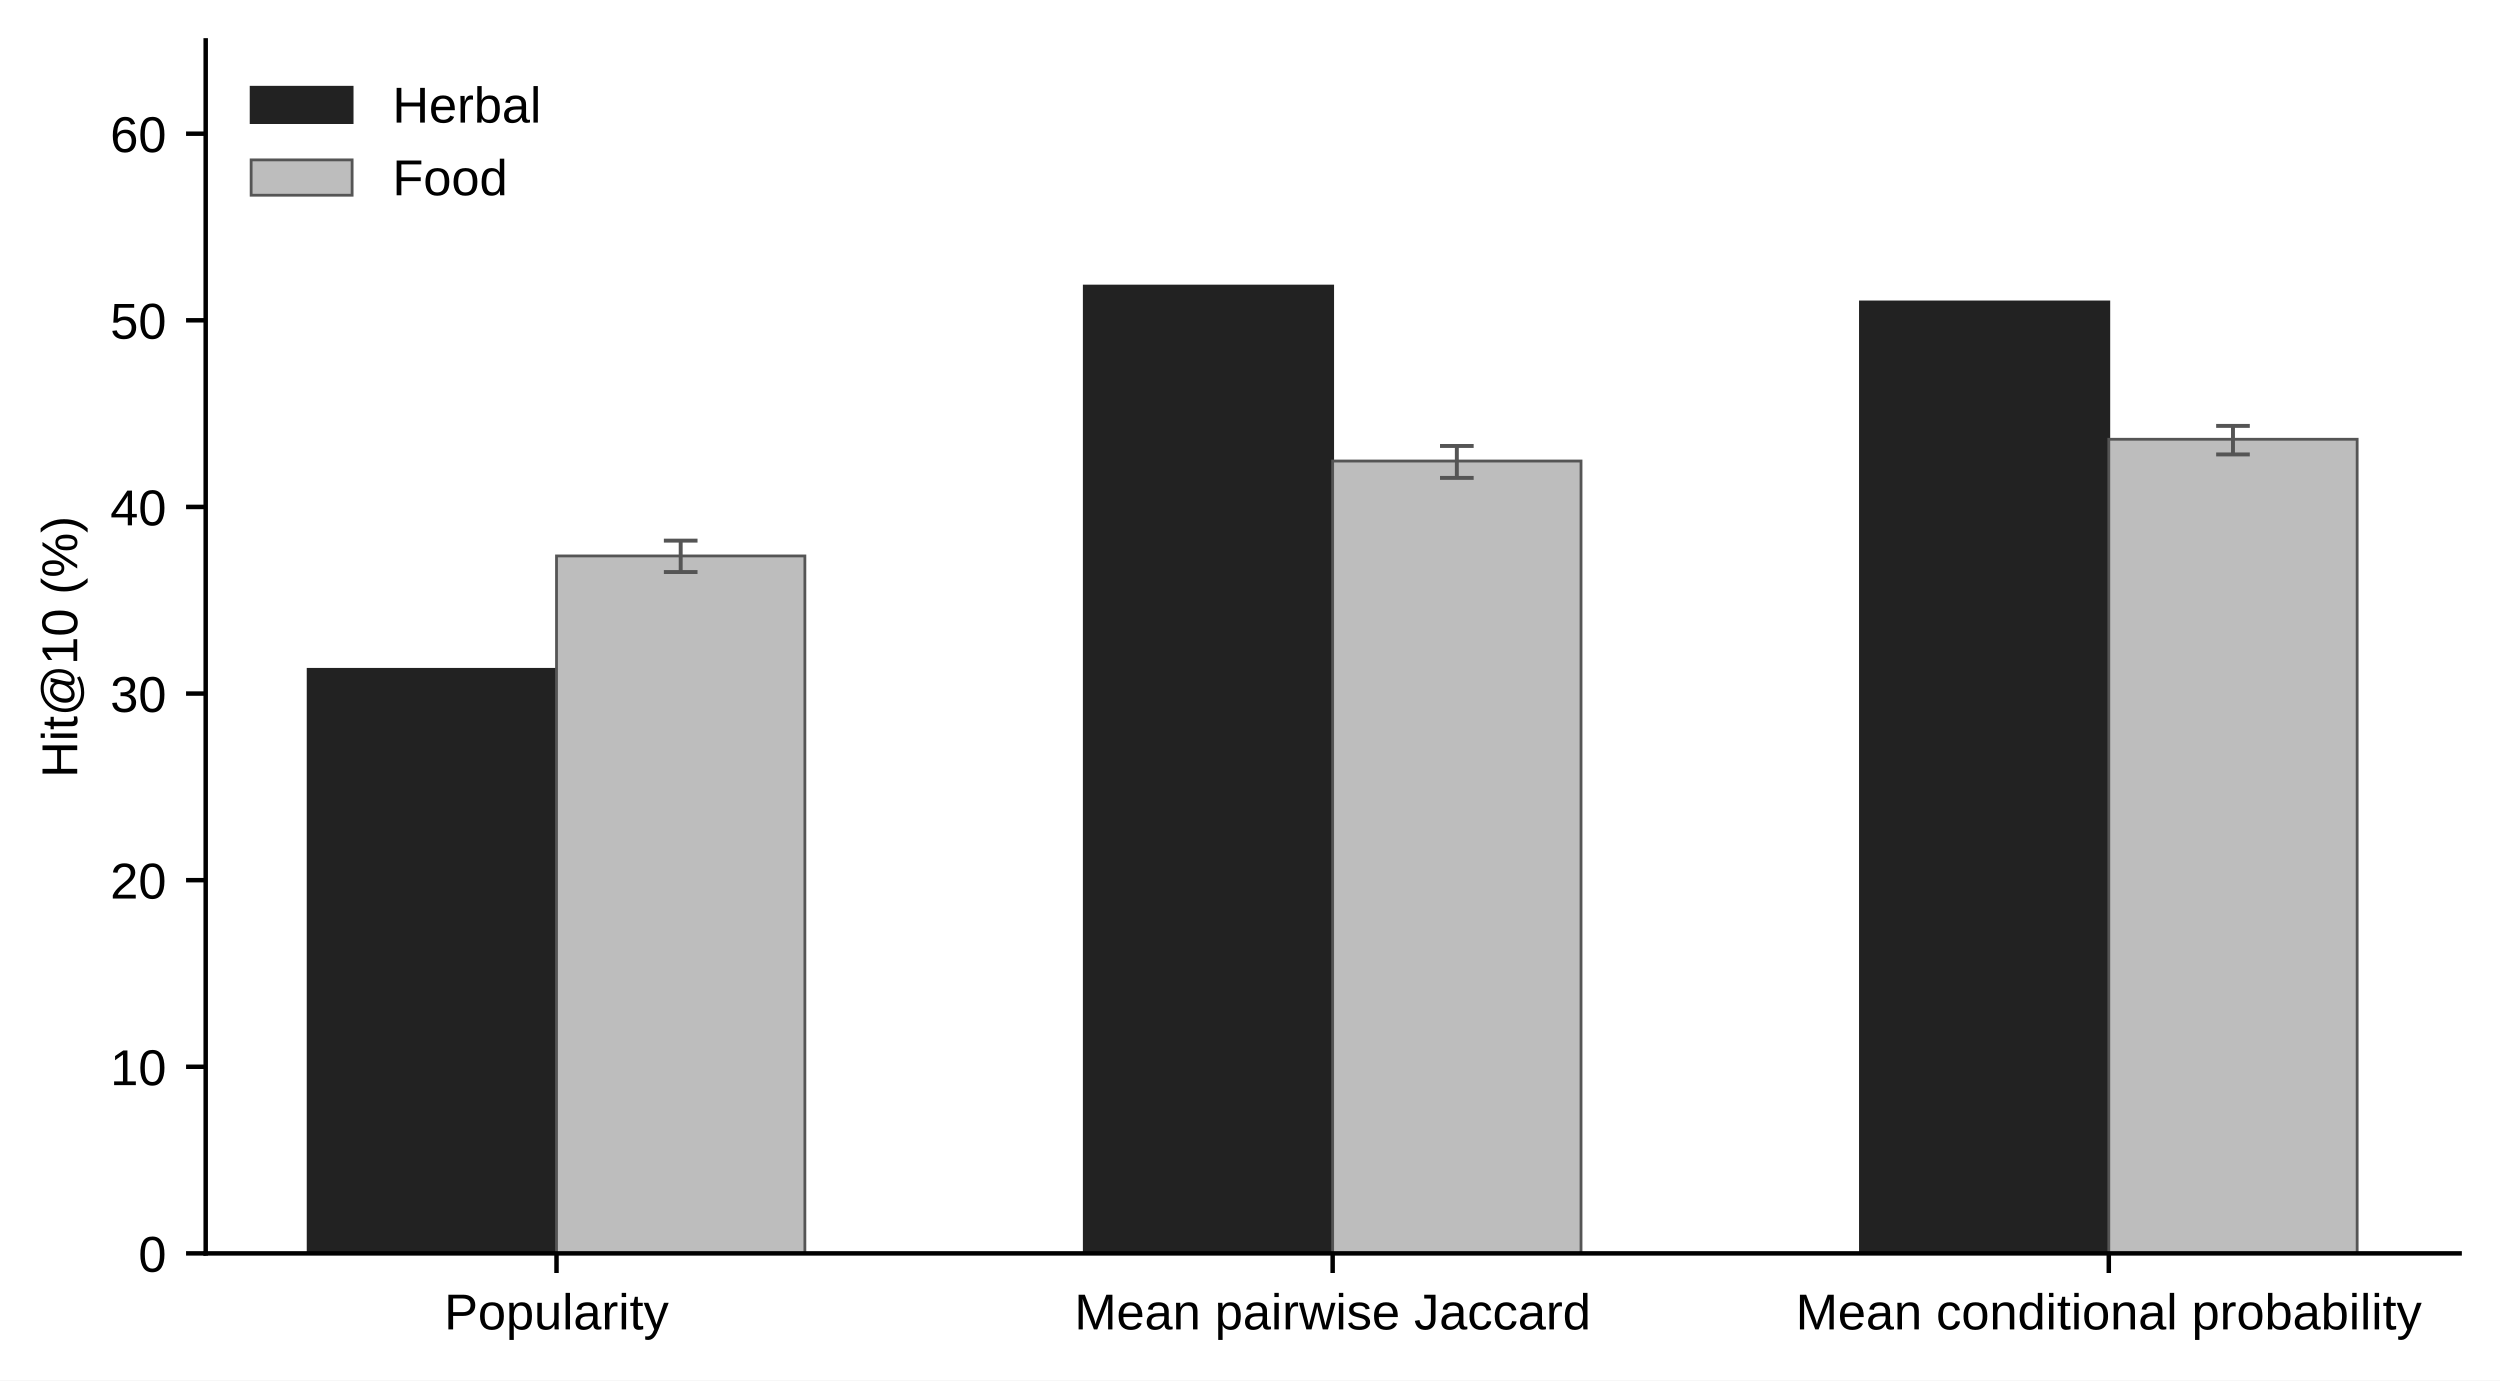
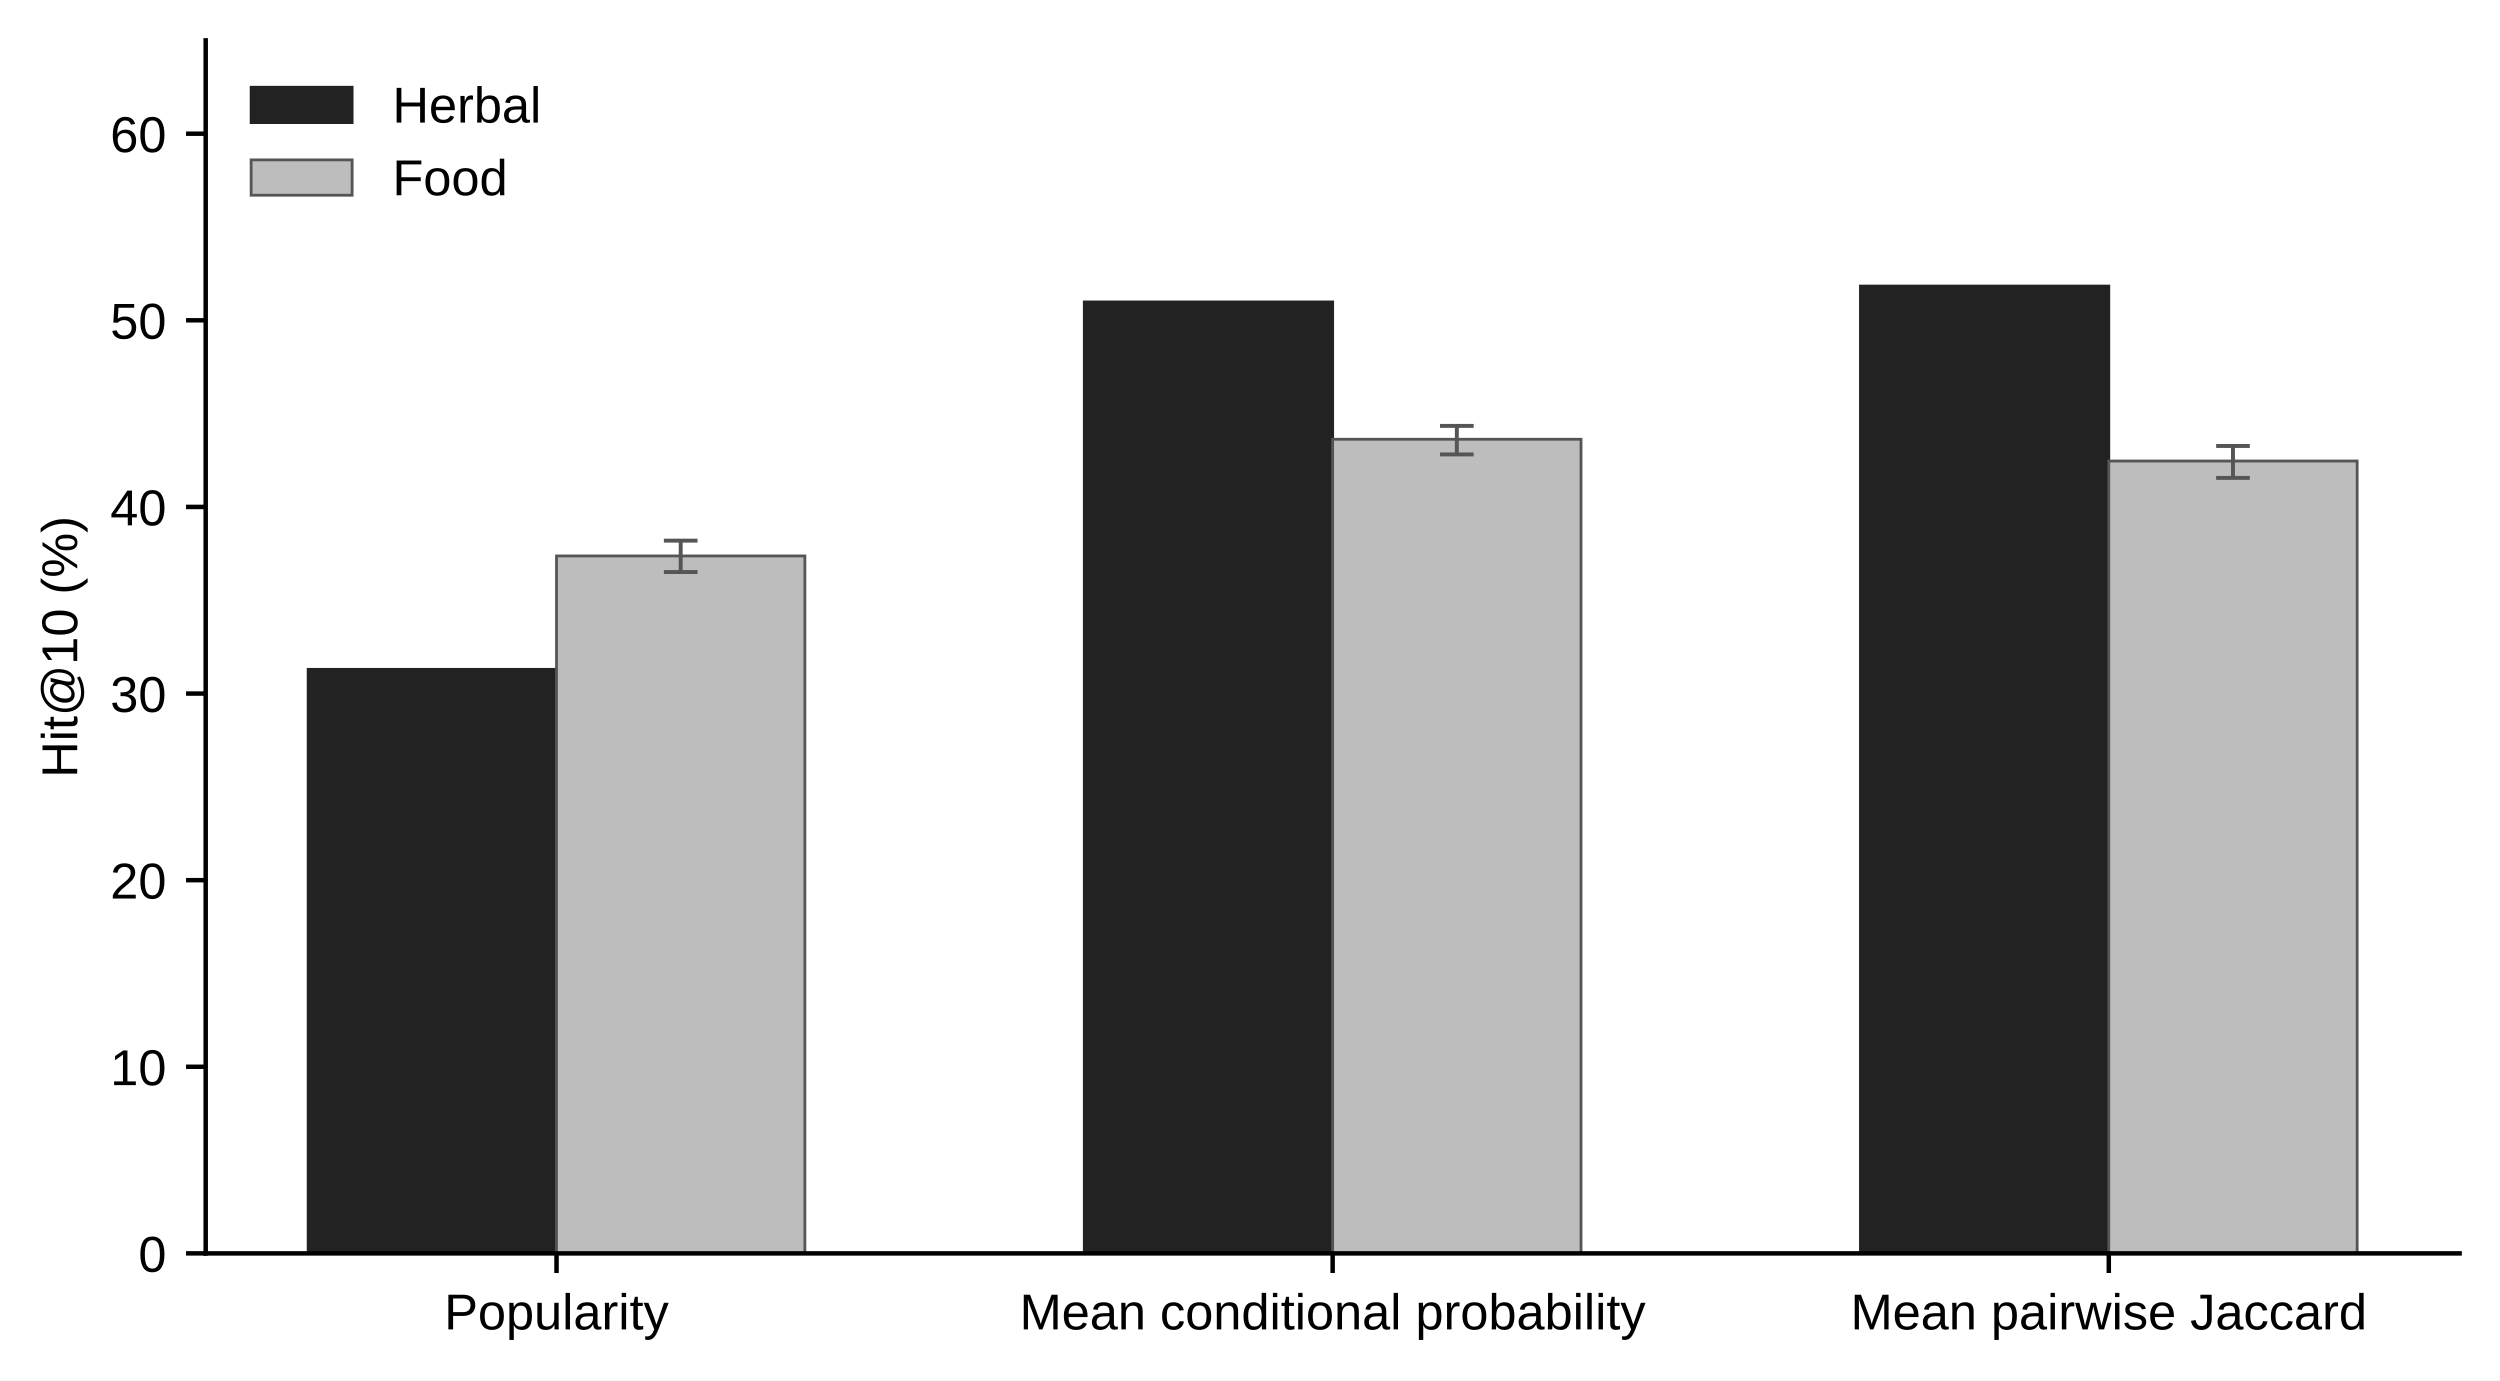
<svg xmlns="http://www.w3.org/2000/svg" xmlns:xlink="http://www.w3.org/1999/xlink" width="445.625pt" height="246.062pt" viewBox="0 0 445.625 246.062" version="1.1">
  <defs>
    <style type="text/css">*{stroke-linejoin: round; stroke-linecap: butt}</style>
  </defs>
  <g id="figure_1">
    <g id="patch_1">
      <path d="M 0 246.062 L 445.625 246.062 L 445.625 0 L 0 0 z " style="fill: #ffffff" />
    </g>
    <g id="axes_1">
      <g id="patch_2">
        <path d="M 36.665 223.416 L 438.425 223.416 L 438.425 7.2 L 36.665 7.2 z " style="fill: #ffffff" />
      </g>
      <g id="patch_3">
        <path d="M 54.927 223.416 L 99.198 223.416 L 99.198 119.305 L 54.927 119.305 z " clip-path="url(#p680ab09332)" style="fill: #222222; stroke: #222222; stroke-width: 0.5; stroke-linejoin: miter" />
      </g>
      <g id="patch_4">
-         <path d="M 193.274 223.416 L 237.545 223.416 L 237.545 50.99 L 193.274 50.99 z " clip-path="url(#p680ab09332)" style="fill: #222222; stroke: #222222; stroke-width: 0.5; stroke-linejoin: miter" />
+         <path d="M 193.274 223.416 L 237.545 223.416 L 237.545 53.825 L 193.274 53.825 z " clip-path="url(#p680ab09332)" style="fill: #222222; stroke: #222222; stroke-width: 0.5; stroke-linejoin: miter" />
      </g>
      <g id="patch_5">
-         <path d="M 331.622 223.416 L 375.893 223.416 L 375.893 53.825 L 331.622 53.825 z " clip-path="url(#p680ab09332)" style="fill: #222222; stroke: #222222; stroke-width: 0.5; stroke-linejoin: miter" />
+         <path d="M 331.622 223.416 L 375.893 223.416 L 375.893 50.99 L 331.622 50.99 z " clip-path="url(#p680ab09332)" style="fill: #222222; stroke: #222222; stroke-width: 0.5; stroke-linejoin: miter" />
      </g>
      <g id="patch_6">
        <path d="M 99.198 223.416 L 143.469 223.416 L 143.469 99.093 L 99.198 99.093 z " clip-path="url(#p680ab09332)" style="fill: #bdbdbd; stroke: #555555; stroke-width: 0.5; stroke-linejoin: miter" />
      </g>
      <g id="patch_7">
-         <path d="M 237.545 223.416 L 281.817 223.416 L 281.817 82.179 L 237.545 82.179 z " clip-path="url(#p680ab09332)" style="fill: #bdbdbd; stroke: #555555; stroke-width: 0.5; stroke-linejoin: miter" />
+         <path d="M 237.545 223.416 L 281.817 223.416 L 281.817 78.304 L 237.545 78.304 z " clip-path="url(#p680ab09332)" style="fill: #bdbdbd; stroke: #555555; stroke-width: 0.5; stroke-linejoin: miter" />
      </g>
      <g id="patch_8">
-         <path d="M 375.893 223.416 L 420.164 223.416 L 420.164 78.304 L 375.893 78.304 z " clip-path="url(#p680ab09332)" style="fill: #bdbdbd; stroke: #555555; stroke-width: 0.5; stroke-linejoin: miter" />
+         <path d="M 375.893 223.416 L 420.164 223.416 L 420.164 82.179 L 375.893 82.179 z " clip-path="url(#p680ab09332)" style="fill: #bdbdbd; stroke: #555555; stroke-width: 0.5; stroke-linejoin: miter" />
      </g>
      <g id="matplotlib.axis_1">
        <g id="xtick_1">
          <g id="line2d_1">
            <defs>
              <path id="mbc4b600197" d="M 0 0 L 0 3.5 " style="stroke: #000000; stroke-width: 0.8" />
            </defs>
            <g>
              <use xlink:href="#mbc4b600197" x="99.198" y="223.416" style="stroke: #000000; stroke-width: 0.8" />
            </g>
          </g>
          <g id="text_1">
            <text style="font-size: 9px; font-family: 'Arial', 'Helvetica', 'DejaVu Sans', sans-serif; text-anchor: middle" x="99.198" y="236.968" transform="rotate(-0 99.19836 236.9682)">Popularity</text>
          </g>
        </g>
        <g id="xtick_2">
          <g id="line2d_2">
            <g>
              <use xlink:href="#mbc4b600197" x="237.545" y="223.416" style="stroke: #000000; stroke-width: 0.8" />
            </g>
          </g>
          <g id="text_2">
-             <text style="font-size: 9px; font-family: 'Arial', 'Helvetica', 'DejaVu Sans', sans-serif; text-anchor: middle" x="237.545" y="236.968" transform="rotate(-0 237.5455 236.9682)">Mean pairwise Jaccard</text>
+             <text style="font-size: 9px; font-family: 'Arial', 'Helvetica', 'DejaVu Sans', sans-serif; text-anchor: middle" x="237.545" y="236.968" transform="rotate(-0 237.5455 236.9682)">Mean conditional probability</text>
          </g>
        </g>
        <g id="xtick_3">
          <g id="line2d_3">
            <g>
              <use xlink:href="#mbc4b600197" x="375.893" y="223.416" style="stroke: #000000; stroke-width: 0.8" />
            </g>
          </g>
          <g id="text_3">
-             <text style="font-size: 9px; font-family: 'Arial', 'Helvetica', 'DejaVu Sans', sans-serif; text-anchor: middle" x="375.893" y="236.968" transform="rotate(-0 375.8926 236.9682)">Mean conditional probability</text>
+             <text style="font-size: 9px; font-family: 'Arial', 'Helvetica', 'DejaVu Sans', sans-serif; text-anchor: middle" x="375.893" y="236.968" transform="rotate(-0 375.8926 236.9682)">Mean pairwise Jaccard</text>
          </g>
        </g>
      </g>
      <g id="matplotlib.axis_2">
        <g id="ytick_1">
          <g id="line2d_4">
            <defs>
              <path id="m62ca417565" d="M 0 0 L -3.5 0 " style="stroke: #000000; stroke-width: 0.8" />
            </defs>
            <g>
              <use xlink:href="#m62ca417565" x="36.665" y="223.416" style="stroke: #000000; stroke-width: 0.8" />
            </g>
          </g>
          <g id="text_4">
            <text style="font-size: 9px; font-family: 'Arial', 'Helvetica', 'DejaVu Sans', sans-serif; text-anchor: end" x="29.665" y="226.692" transform="rotate(-0 29.66547 226.6921)">0</text>
          </g>
        </g>
        <g id="ytick_2">
          <g id="line2d_5">
            <g>
              <use xlink:href="#m62ca417565" x="36.665" y="190.152" style="stroke: #000000; stroke-width: 0.8" />
            </g>
          </g>
          <g id="text_5">
            <text style="font-size: 9px; font-family: 'Arial', 'Helvetica', 'DejaVu Sans', sans-serif; text-anchor: end" x="29.665" y="193.428" transform="rotate(-0 29.66547 193.4281)">10</text>
          </g>
        </g>
        <g id="ytick_3">
          <g id="line2d_6">
            <g>
              <use xlink:href="#m62ca417565" x="36.665" y="156.888" style="stroke: #000000; stroke-width: 0.8" />
            </g>
          </g>
          <g id="text_6">
            <text style="font-size: 9px; font-family: 'Arial', 'Helvetica', 'DejaVu Sans', sans-serif; text-anchor: end" x="29.665" y="160.164" transform="rotate(-0 29.66547 160.1641)">20</text>
          </g>
        </g>
        <g id="ytick_4">
          <g id="line2d_7">
            <g>
              <use xlink:href="#m62ca417565" x="36.665" y="123.624" style="stroke: #000000; stroke-width: 0.8" />
            </g>
          </g>
          <g id="text_7">
            <text style="font-size: 9px; font-family: 'Arial', 'Helvetica', 'DejaVu Sans', sans-serif; text-anchor: end" x="29.665" y="126.9" transform="rotate(-0 29.66547 126.9001)">30</text>
          </g>
        </g>
        <g id="ytick_5">
          <g id="line2d_8">
            <g>
              <use xlink:href="#m62ca417565" x="36.665" y="90.36" style="stroke: #000000; stroke-width: 0.8" />
            </g>
          </g>
          <g id="text_8">
            <text style="font-size: 9px; font-family: 'Arial', 'Helvetica', 'DejaVu Sans', sans-serif; text-anchor: end" x="29.665" y="93.636" transform="rotate(-0 29.66547 93.63612)">40</text>
          </g>
        </g>
        <g id="ytick_6">
          <g id="line2d_9">
            <g>
              <use xlink:href="#m62ca417565" x="36.665" y="57.096" style="stroke: #000000; stroke-width: 0.8" />
            </g>
          </g>
          <g id="text_9">
            <text style="font-size: 9px; font-family: 'Arial', 'Helvetica', 'DejaVu Sans', sans-serif; text-anchor: end" x="29.665" y="60.372" transform="rotate(-0 29.66547 60.37212)">50</text>
          </g>
        </g>
        <g id="ytick_7">
          <g id="line2d_10">
            <g>
              <use xlink:href="#m62ca417565" x="36.665" y="23.832" style="stroke: #000000; stroke-width: 0.8" />
            </g>
          </g>
          <g id="text_10">
            <text style="font-size: 9px; font-family: 'Arial', 'Helvetica', 'DejaVu Sans', sans-serif; text-anchor: end" x="29.665" y="27.108" transform="rotate(-0 29.66547 27.10812)">60</text>
          </g>
        </g>
        <g id="text_11">
          <text style="font-size: 9px; font-family: 'Arial', 'Helvetica', 'DejaVu Sans', sans-serif; text-anchor: middle" x="13.762" y="115.308" transform="rotate(-90 13.76156 115.308)">Hit@10 (%)</text>
        </g>
      </g>
      <g id="LineCollection_1">
        <path d="M 121.334 101.967 L 121.334 96.365 " clip-path="url(#p680ab09332)" style="fill: none; stroke: #555555; stroke-width: 0.7" />
-         <path d="M 259.681 85.189 L 259.681 79.495 " clip-path="url(#p680ab09332)" style="fill: none; stroke: #555555; stroke-width: 0.7" />
-         <path d="M 398.028 81 L 398.028 75.92 " clip-path="url(#p680ab09332)" style="fill: none; stroke: #555555; stroke-width: 0.7" />
+         <path d="M 259.681 81 L 259.681 75.92 " clip-path="url(#p680ab09332)" style="fill: none; stroke: #555555; stroke-width: 0.7" />
+         <path d="M 398.028 85.189 L 398.028 79.495 " clip-path="url(#p680ab09332)" style="fill: none; stroke: #555555; stroke-width: 0.7" />
      </g>
      <g id="line2d_11">
        <defs>
          <path id="m9f98145ba5" d="M 3 0 L -3 -0 " style="stroke: #555555; stroke-width: 0.7" />
        </defs>
        <g clip-path="url(#p680ab09332)">
          <use xlink:href="#m9f98145ba5" x="121.334" y="101.967" style="fill: #1f77b4; stroke: #555555; stroke-width: 0.7" />
-           <use xlink:href="#m9f98145ba5" x="259.681" y="85.189" style="fill: #1f77b4; stroke: #555555; stroke-width: 0.7" />
-           <use xlink:href="#m9f98145ba5" x="398.028" y="81" style="fill: #1f77b4; stroke: #555555; stroke-width: 0.7" />
+           <use xlink:href="#m9f98145ba5" x="259.681" y="81" style="fill: #1f77b4; stroke: #555555; stroke-width: 0.7" />
+           <use xlink:href="#m9f98145ba5" x="398.028" y="85.189" style="fill: #1f77b4; stroke: #555555; stroke-width: 0.7" />
        </g>
      </g>
      <g id="line2d_12">
        <g clip-path="url(#p680ab09332)">
          <use xlink:href="#m9f98145ba5" x="121.334" y="96.365" style="fill: #1f77b4; stroke: #555555; stroke-width: 0.7" />
-           <use xlink:href="#m9f98145ba5" x="259.681" y="79.495" style="fill: #1f77b4; stroke: #555555; stroke-width: 0.7" />
-           <use xlink:href="#m9f98145ba5" x="398.028" y="75.92" style="fill: #1f77b4; stroke: #555555; stroke-width: 0.7" />
+           <use xlink:href="#m9f98145ba5" x="259.681" y="75.92" style="fill: #1f77b4; stroke: #555555; stroke-width: 0.7" />
+           <use xlink:href="#m9f98145ba5" x="398.028" y="79.495" style="fill: #1f77b4; stroke: #555555; stroke-width: 0.7" />
        </g>
      </g>
      <g id="patch_9">
        <path d="M 36.665 223.416 L 36.665 7.2 " style="fill: none; stroke: #000000; stroke-width: 0.8; stroke-linejoin: miter; stroke-linecap: square" />
      </g>
      <g id="patch_10">
        <path d="M 36.665 223.416 L 438.425 223.416 " style="fill: none; stroke: #000000; stroke-width: 0.8; stroke-linejoin: miter; stroke-linecap: square" />
      </g>
      <g id="legend_1">
        <g id="patch_11">
          <path d="M 44.765 21.852 L 62.765 21.852 L 62.765 15.552 L 44.765 15.552 z " style="fill: #222222; stroke: #222222; stroke-width: 0.5; stroke-linejoin: miter" />
        </g>
        <g id="text_12">
          <text style="font-size: 9px; font-family: 'Arial', 'Helvetica', 'DejaVu Sans', sans-serif; text-anchor: start" x="69.965" y="21.852" transform="rotate(-0 69.96547 21.85225)">Herbal</text>
        </g>
        <g id="patch_12">
          <path d="M 44.765 34.799 L 62.765 34.799 L 62.765 28.499 L 44.765 28.499 z " style="fill: #bdbdbd; stroke: #555555; stroke-width: 0.5; stroke-linejoin: miter" />
        </g>
        <g id="text_13">
          <text style="font-size: 9px; font-family: 'Arial', 'Helvetica', 'DejaVu Sans', sans-serif; text-anchor: start" x="69.965" y="34.799" transform="rotate(-0 69.96547 34.79854)">Food</text>
        </g>
      </g>
    </g>
  </g>
  <defs>
    <clipPath id="p680ab09332">
      <rect x="36.665" y="7.2" width="401.76" height="216.216" />
    </clipPath>
  </defs>
</svg>
